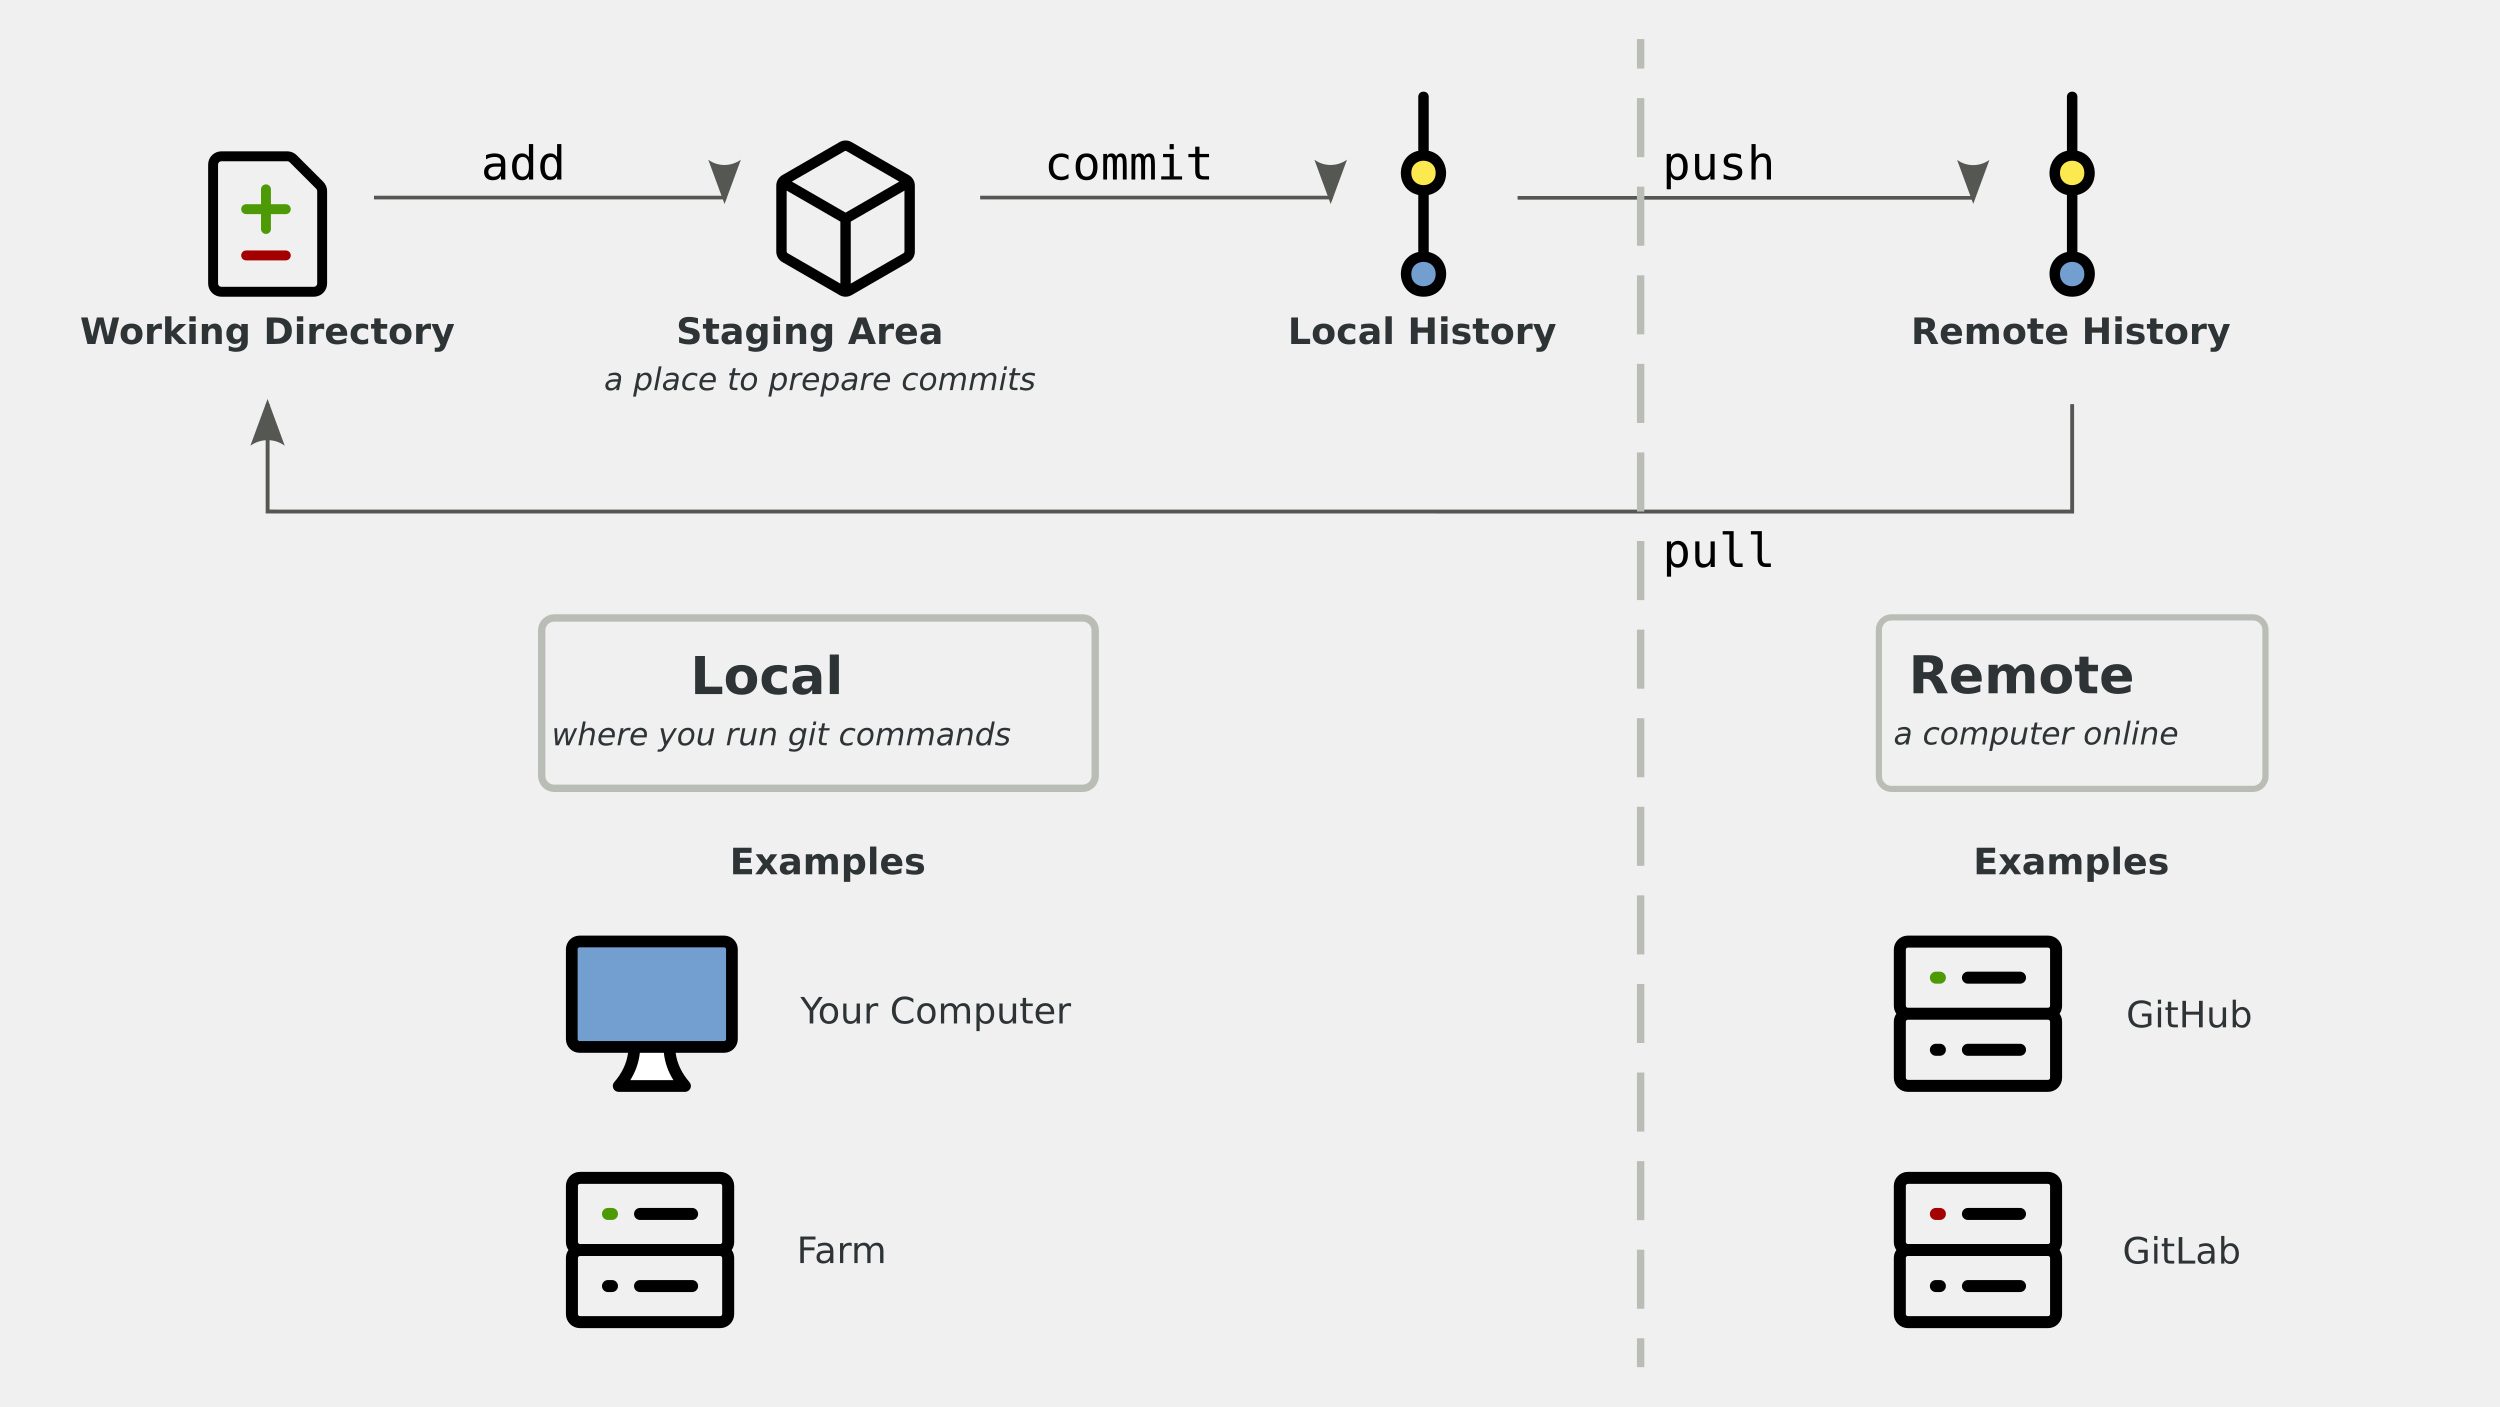
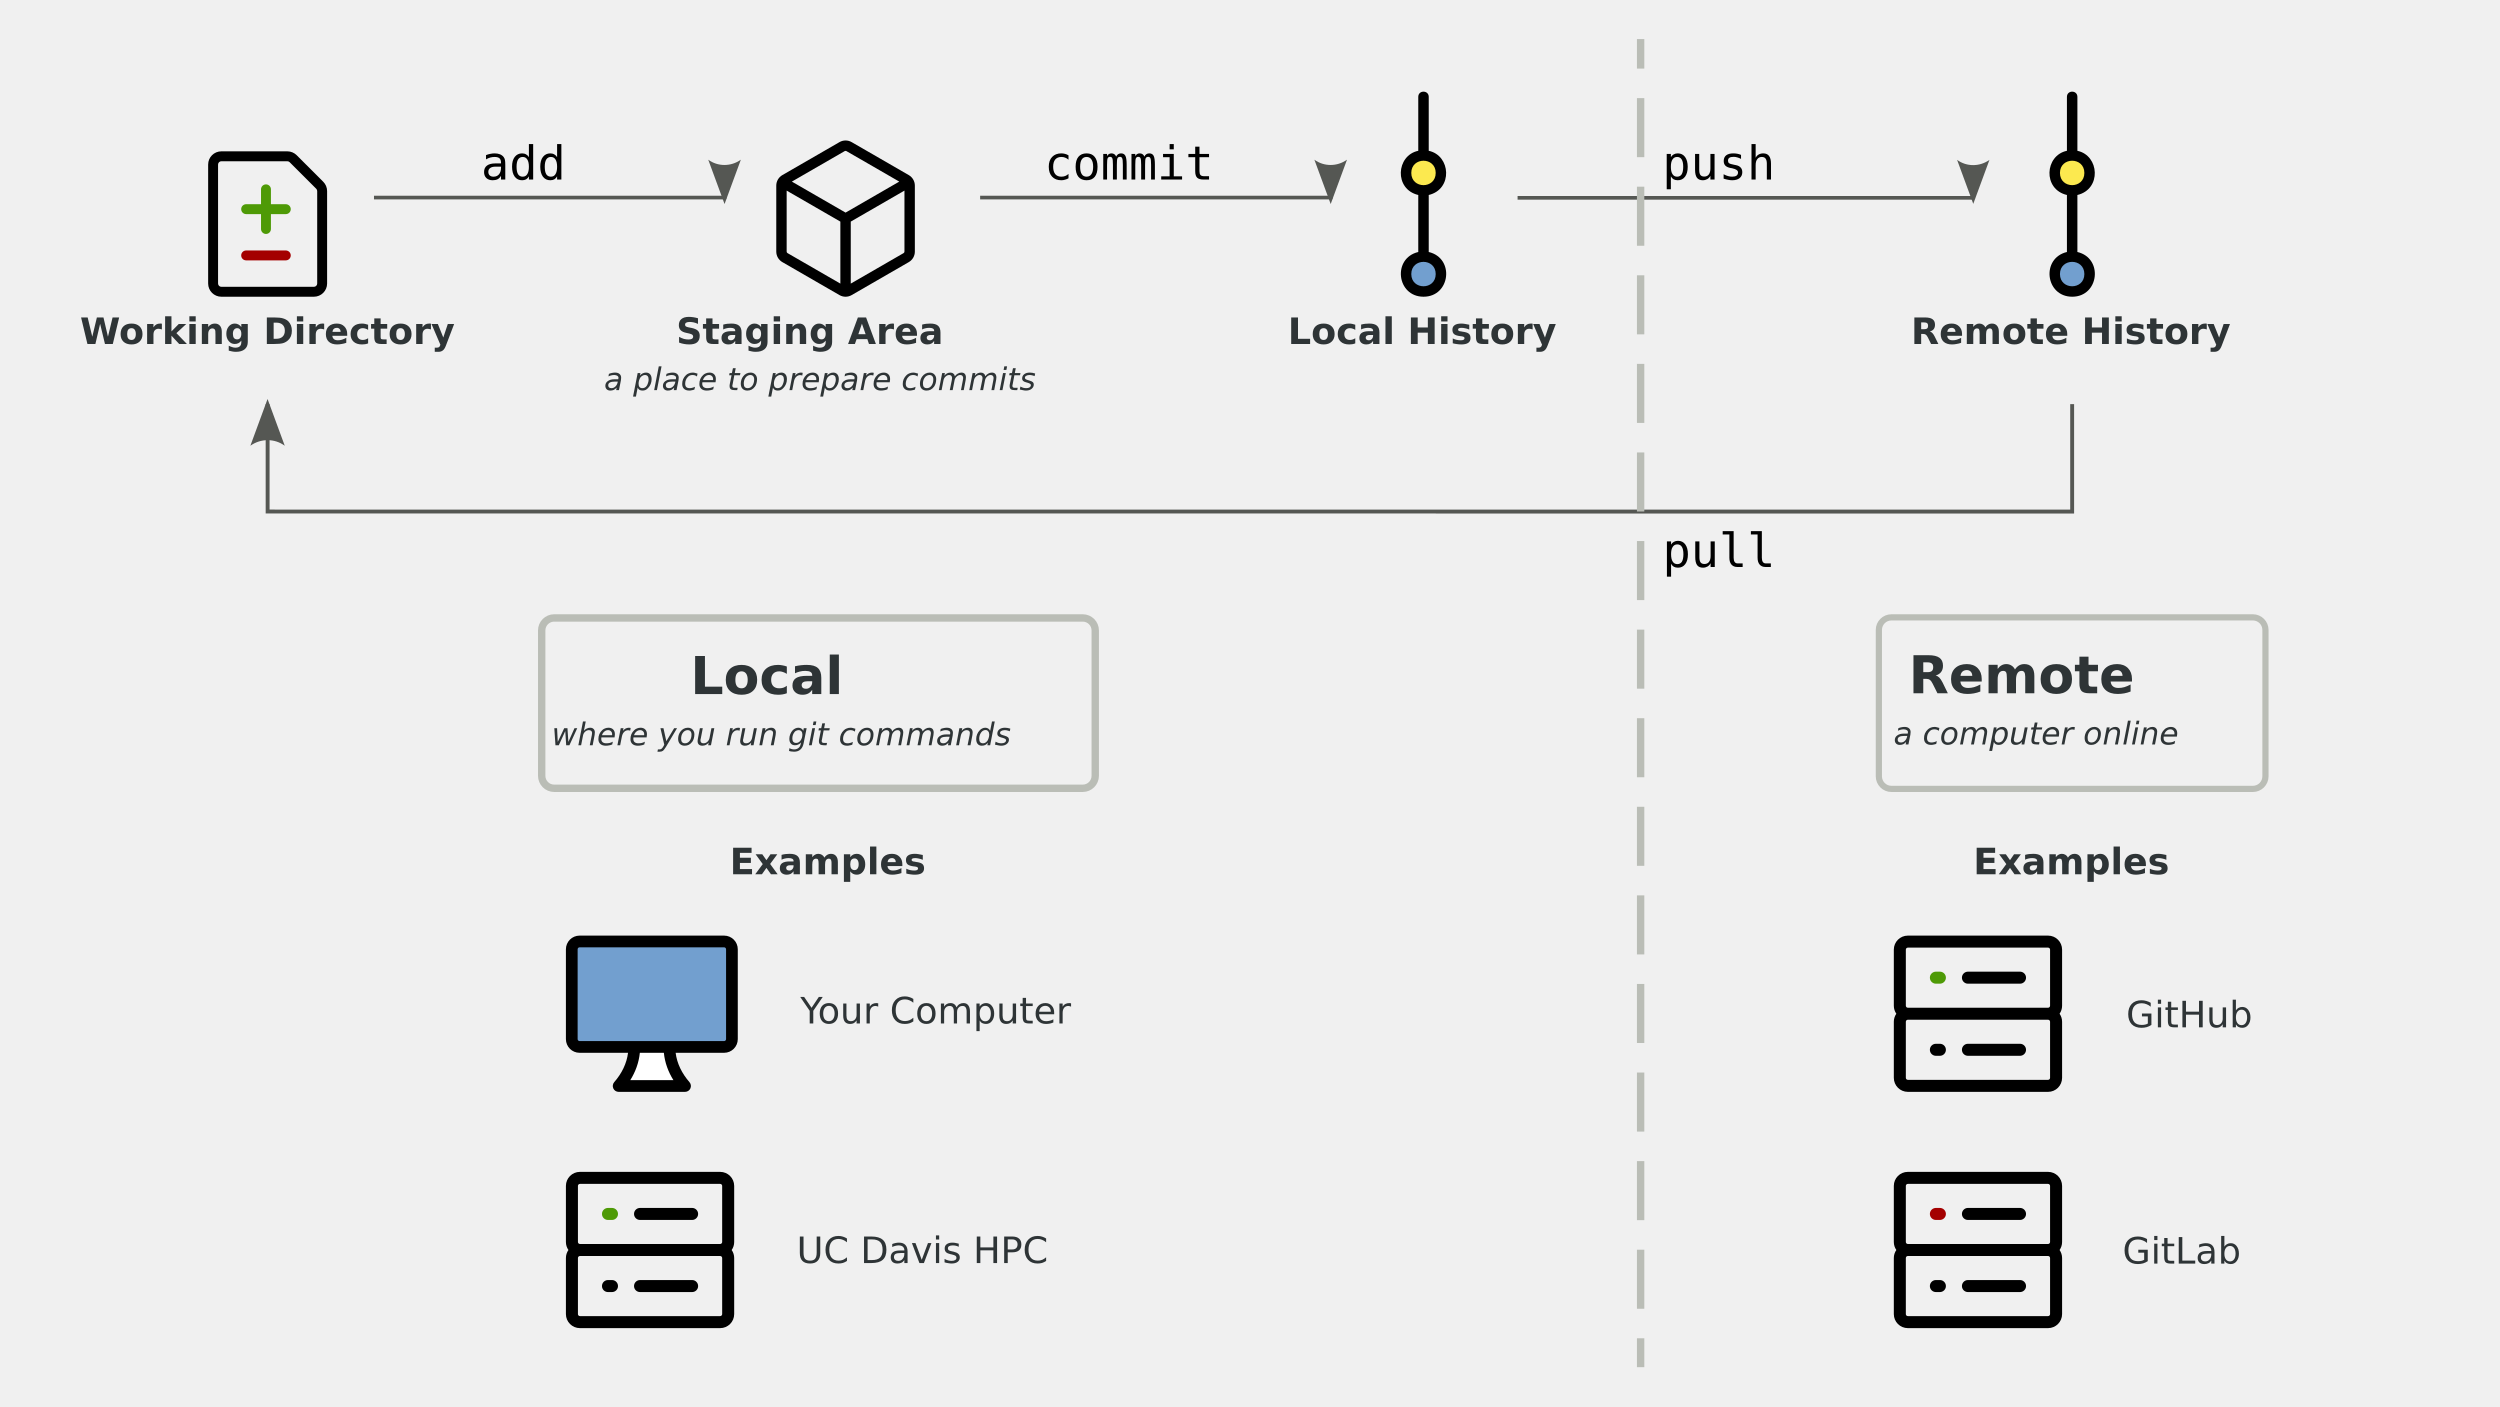
<svg xmlns="http://www.w3.org/2000/svg" width="1280" height="720" viewBox="0 0 338.667 190.5" version="1.1" id="svg5">
  <defs id="defs2">
-     <marker style="overflow:visible" id="marker166873" refX="0.0" refY="0.0" orient="auto">
-       <path transform="scale(0.8) translate(12.5,0)" style="fill-rule:evenodd;fill:context-stroke;stroke:context-stroke;stroke-width:1.0pt" d="M 0.0,0.0 L 5.0,-5.0 L -12.5,0.0 L 5.0,5.0 L 0.0,0.0 z " id="path166871" />
+     <marker style="overflow:visible" id="marker166873" refX="0" refY="0" orient="auto">
+       <path transform="matrix(0.8,0,0,0.8,10,0)" style="fill:context-stroke;fill-rule:evenodd;stroke:context-stroke;stroke-width:1pt" d="M 0,0 5,-5 -12.5,0 5,5 Z" id="path166871" />
    </marker>
    <rect x="452.008" y="27.34" width="92.338" height="24.643" id="rect130275" />
-     <marker style="overflow:visible" id="Arrow2Lstart" refX="0.0" refY="0.0" orient="auto">
-       <path transform="scale(1.1) translate(1,0)" d="M 8.719,4.034 L -2.207,0.016 L 8.719,-4.002 C 6.973,-1.63 6.983,1.616 8.719,4.034 z " style="fill-rule:evenodd;fill:context-stroke;stroke-width:0.625;stroke-linejoin:round" id="path20041" />
+     <marker style="overflow:visible" id="Arrow2Lstart" refX="0" refY="0" orient="auto">
+       <path transform="matrix(1.1,0,0,1.1,1.1,0)" d="M 8.719,4.034 -2.207,0.016 8.719,-4.002 c -1.745,2.372 -1.735,5.617 -6e-7,8.035 z" style="fill:context-stroke;fill-rule:evenodd;stroke-width:0.625;stroke-linejoin:round" id="path20041" />
    </marker>
-     <marker style="overflow:visible" id="Arrow1Lstart" refX="0.0" refY="0.0" orient="auto">
-       <path transform="scale(0.8) translate(12.5,0)" style="fill-rule:evenodd;fill:context-stroke;stroke:context-stroke;stroke-width:1.0pt" d="M 0.0,0.0 L 5.0,-5.0 L -12.5,0.0 L 5.0,5.0 L 0.0,0.0 z " id="path20023" />
+     <marker style="overflow:visible" id="Arrow1Lstart" refX="0" refY="0" orient="auto">
+       <path transform="matrix(0.8,0,0,0.8,10,0)" style="fill:context-stroke;fill-rule:evenodd;stroke:context-stroke;stroke-width:1pt" d="M 0,0 5,-5 -12.5,0 5,5 Z" id="path20023" />
    </marker>
-     <marker style="overflow:visible" id="TriangleOutL" refX="0.0" refY="0.0" orient="auto">
-       <path transform="scale(0.8)" style="fill-rule:evenodd;fill:context-stroke;stroke:context-stroke;stroke-width:1.0pt" d="M 5.77,0.0 L -2.88,5.0 L -2.88,-5.0 L 5.77,0.0 z " id="path20165" />
+     <marker style="overflow:visible" id="TriangleOutL" refX="0" refY="0" orient="auto">
+       <path transform="scale(0.8)" style="fill:context-stroke;fill-rule:evenodd;stroke:context-stroke;stroke-width:1pt" d="M 5.77,0 -2.88,5 V -5 Z" id="path20165" />
    </marker>
-     <marker style="overflow:visible" id="EmptyDiamondLstart" refX="0.0" refY="0.0" orient="auto">
-       <path transform="scale(0.8) translate(7,0)" style="fill-rule:evenodd;fill:context-fill;stroke:context-stroke;stroke-width:1.0pt" d="M 0,-7.071 L -7.071,0 L 0,7.071 L 7.071,0 L 0,-7.071 z " id="path20138" />
+     <marker style="overflow:visible" id="EmptyDiamondLstart" refX="0" refY="0" orient="auto">
+       <path transform="matrix(0.8,0,0,0.8,5.6,0)" style="fill:context-fill;fill-rule:evenodd;stroke:context-stroke;stroke-width:1pt" d="M 0,-7.071 -7.071,0 0,7.071 7.071,0 Z" id="path20138" />
    </marker>
-     <marker style="overflow:visible" id="EmptyTriangleOutL" refX="0.0" refY="0.0" orient="auto">
-       <path transform="scale(0.8) translate(-6,0)" style="fill-rule:evenodd;fill:context-fill;stroke:context-stroke;stroke-width:1.0pt" d="M 5.77,0.0 L -2.88,5.0 L -2.88,-5.0 L 5.77,0.0 z " id="path20183" />
+     <marker style="overflow:visible" id="EmptyTriangleOutL" refX="0" refY="0" orient="auto">
+       <path transform="matrix(0.8,0,0,0.8,-4.8,0)" style="fill:context-fill;fill-rule:evenodd;stroke:context-stroke;stroke-width:1pt" d="M 5.77,0 -2.88,5 V -5 Z" id="path20183" />
    </marker>
-     <marker style="overflow:visible" id="SquareL" refX="0.0" refY="0.0" orient="auto">
-       <path transform="scale(0.8)" style="fill-rule:evenodd;fill:context-stroke;stroke:context-stroke;stroke-width:1.0pt" d="M -5.0,-5.0 L -5.0,5.0 L 5.0,5.0 L 5.0,-5.0 L -5.0,-5.0 z " id="path20093" />
+     <marker style="overflow:visible" id="SquareL" refX="0" refY="0" orient="auto">
+       <path transform="scale(0.8)" style="fill:context-stroke;fill-rule:evenodd;stroke:context-stroke;stroke-width:1pt" d="M -5,-5 V 5 H 5 V -5 Z" id="path20093" />
    </marker>
-     <marker style="overflow:visible" id="Tail" refX="0.0" refY="0.0" orient="auto">
+     <marker style="overflow:visible" id="Tail" refX="0" refY="0" orient="auto">
      <g transform="scale(-1.2)" id="g20071">
-         <path style="fill:none;fill-rule:evenodd;stroke:context-stroke;stroke-width:0.8;stroke-linecap:round" d="M -3.805,-3.959 L 0.544,0" id="path20059" />
-         <path style="fill:none;fill-rule:evenodd;stroke:context-stroke;stroke-width:0.8;stroke-linecap:round" d="M -1.287,-3.959 L 3.062,0" id="path20061" />
-         <path style="fill:none;fill-rule:evenodd;stroke:context-stroke;stroke-width:0.8;stroke-linecap:round" d="M 1.305,-3.959 L 5.654,0" id="path20063" />
-         <path style="fill:none;fill-rule:evenodd;stroke:context-stroke;stroke-width:0.8;stroke-linecap:round" d="M -3.805,4.178 L 0.544,0.22" id="path20065" />
-         <path style="fill:none;fill-rule:evenodd;stroke:context-stroke;stroke-width:0.8;stroke-linecap:round" d="M -1.287,4.178 L 3.062,0.22" id="path20067" />
-         <path style="fill:none;fill-rule:evenodd;stroke:context-stroke;stroke-width:0.8;stroke-linecap:round" d="M 1.305,4.178 L 5.654,0.22" id="path20069" />
+         <path style="fill:none;fill-rule:evenodd;stroke:context-stroke;stroke-width:0.8;stroke-linecap:round" d="M -3.805,-3.959 0.544,0" id="path20059" />
+         <path style="fill:none;fill-rule:evenodd;stroke:context-stroke;stroke-width:0.8;stroke-linecap:round" d="M -1.287,-3.959 3.062,0" id="path20061" />
+         <path style="fill:none;fill-rule:evenodd;stroke:context-stroke;stroke-width:0.8;stroke-linecap:round" d="M 1.305,-3.959 5.654,0" id="path20063" />
+         <path style="fill:none;fill-rule:evenodd;stroke:context-stroke;stroke-width:0.8;stroke-linecap:round" d="M -3.805,4.178 0.544,0.22" id="path20065" />
+         <path style="fill:none;fill-rule:evenodd;stroke:context-stroke;stroke-width:0.8;stroke-linecap:round" d="M -1.287,4.178 3.062,0.22" id="path20067" />
+         <path style="fill:none;fill-rule:evenodd;stroke:context-stroke;stroke-width:0.8;stroke-linecap:round" d="M 1.305,4.178 5.654,0.22" id="path20069" />
      </g>
    </marker>
-     <marker style="overflow:visible;" id="Arrow2Lend" refX="0.0" refY="0.0" orient="auto">
-       <path transform="scale(1.1) rotate(180) translate(1,0)" d="M 8.719,4.034 L -2.207,0.016 L 8.719,-4.002 C 6.973,-1.63 6.983,1.616 8.719,4.034 z " style="fill-rule:evenodd;fill:context-stroke;stroke-width:0.625;stroke-linejoin:round;" id="path20044" />
+     <marker style="overflow:visible" id="Arrow2Lend" refX="0" refY="0" orient="auto">
+       <path transform="matrix(-1.1,0,0,-1.1,-1.1,0)" d="M 8.719,4.034 -2.207,0.016 8.719,-4.002 c -1.745,2.372 -1.735,5.617 -6e-7,8.035 z" style="fill:context-stroke;fill-rule:evenodd;stroke-width:0.625;stroke-linejoin:round" id="path20044" />
    </marker>
-     <marker style="overflow:visible;" id="Arrow1Lend" refX="0.0" refY="0.0" orient="auto">
-       <path transform="scale(0.8) rotate(180) translate(12.5,0)" style="fill-rule:evenodd;fill:context-stroke;stroke:context-stroke;stroke-width:1.0pt;" d="M 0.0,0.0 L 5.0,-5.0 L -12.5,0.0 L 5.0,5.0 L 0.0,0.0 z " id="path20026" />
+     <marker style="overflow:visible" id="Arrow1Lend" refX="0" refY="0" orient="auto">
+       <path transform="matrix(-0.8,0,0,-0.8,-10,0)" style="fill:context-stroke;fill-rule:evenodd;stroke:context-stroke;stroke-width:1pt" d="M 0,0 5,-5 -12.5,0 5,5 Z" id="path20026" />
    </marker>
    <marker style="overflow:visible" id="Arrow2Lend-6" refX="0" refY="0" orient="auto">
      <path transform="matrix(-1.1,0,0,-1.1,-1.1,0)" d="M 8.719,4.034 -2.207,0.016 8.719,-4.002 c -1.745,2.372 -1.735,5.617 -6e-7,8.035 z" style="fill:context-stroke;fill-rule:evenodd;stroke-width:0.625;stroke-linejoin:round" id="path20044-1" />
    </marker>
    <marker style="overflow:visible" id="Arrow2Lend-3" refX="0" refY="0" orient="auto">
      <path transform="matrix(-1.1,0,0,-1.1,-1.1,0)" d="M 8.719,4.034 -2.207,0.016 8.719,-4.002 c -1.745,2.372 -1.735,5.617 -6e-7,8.035 z" style="fill:context-stroke;fill-rule:evenodd;stroke-width:0.625;stroke-linejoin:round" id="path20044-17" />
    </marker>
    <marker style="overflow:visible" id="Arrow2Lend-3-9" refX="0" refY="0" orient="auto">
      <path transform="matrix(-1.1,0,0,-1.1,-1.1,0)" d="M 8.719,4.034 -2.207,0.016 8.719,-4.002 c -1.745,2.372 -1.735,5.617 -6e-7,8.035 z" style="fill:context-stroke;fill-rule:evenodd;stroke-width:0.625;stroke-linejoin:round" id="path20044-17-6" />
    </marker>
  </defs>
  <g id="layer1">
    <text xml:space="preserve" style="font-size:4.939px;font-family:'Liberation Sans';-inkscape-font-specification:'Liberation Sans';fill:#2e3436" x="98.861" y="118.427" id="text2381-1-38">
      <tspan id="tspan2379-0-8" style="font-style:normal;font-variant:normal;font-weight:bold;font-stretch:normal;font-size:4.939px;font-family:'DejaVu Sans';-inkscape-font-specification:'DejaVu Sans Bold';fill:#2e3436" x="98.861" y="118.427">Examples</tspan>
    </text>
-     <g id="g203869" transform="translate(60.78744)">
-       <path style="stroke-width:1.058" d="M 24.293,142.619 H 17.727 A 1.852,1.852 0 0 1 15.875,140.767 v -12.171 c 0,-1.022 0.83,-1.852 1.852,-1.852 h 19.579 c 1.022,0 1.852,0.83 1.852,1.852 v 12.171 a 1.852,1.852 0 0 1 -1.852,1.852 h -6.566 c 0.181,1.455 0.852,2.807 1.872,3.976 a 0.794,0.794 0 0 1 -0.598,1.316 h -8.996 a 0.794,0.794 0 0 1 -0.598,-1.316 c 1.02,-1.169 1.691,-2.521 1.872,-3.976 z" id="path1366" />
-       <g id="g141-8" transform="matrix(1.08547,0,0,1.08547,14.2468,156.5791)">
-         <path d="m 6.75,15.5 a 0.75,0.75 0 0 0 0,1.5 h 0.5 a 0.75,0.75 0 0 0 0,-1.5 z" id="path199212" />
-         <path d="m 10,16.25 a 0.75,0.75 0 0 1 0.75,-0.75 h 6.5 a 0.75,0.75 0 0 1 0,1.5 h -6.5 A 0.75,0.75 0 0 1 10,16.25 Z" id="path199210" />
-         <path d="M 6,7.25 A 0.75,0.75 0 0 1 6.75,6.5 h 0.5 a 0.75,0.75 0 0 1 0,1.5 H 6.75 A 0.75,0.75 0 0 1 6,7.25 Z" id="path199208" style="fill:#4e9a06" />
-         <path d="m 10.75,6.5 a 0.75,0.75 0 0 0 0,1.5 h 6.5 a 0.75,0.75 0 0 0 0,-1.5 z" id="path129-9" />
-         <path fill-rule="evenodd" d="M 3.25,2 A 1.75,1.75 0 0 0 1.5,3.75 v 7 c 0,0.372 0.116,0.716 0.314,1 a 1.742,1.742 0 0 0 -0.314,1 v 7 c 0,0.966 0.784,1.75 1.75,1.75 h 17.5 a 1.75,1.75 0 0 0 1.75,-1.75 v -7 c 0,-0.372 -0.116,-0.716 -0.314,-1 0.198,-0.284 0.314,-0.628 0.314,-1 v -7 A 1.75,1.75 0 0 0 20.75,2 Z m 0,9 h 17.5 A 0.25,0.25 0 0 0 21,10.75 v -7 A 0.25,0.25 0 0 0 20.75,3.5 H 3.25 A 0.25,0.25 0 0 0 3,3.75 v 7 C 3,10.888 3.112,11 3.25,11 Z m 0,1.5 A 0.25,0.25 0 0 0 3,12.75 v 7 C 3,19.888 3.112,20 3.25,20 h 17.5 A 0.25,0.25 0 0 0 21,19.75 v -7 A 0.25,0.25 0 0 0 20.75,12.5 Z" id="path131-6" />
-       </g>
-       <path style="fill:#ffffff;stroke-width:1.058" d="m 29.143,142.619 c 0.132,1.34 0.597,2.588 1.294,3.704 h -5.842 c 0.697,-1.117 1.161,-2.364 1.294,-3.704 z" id="path199313" />
-       <path style="fill:#729fcf;stroke-width:1.058" d="m 37.571,128.596 v 12.171 a 0.265,0.265 0 0 1 -0.264,0.265 H 17.727 a 0.265,0.265 0 0 1 -0.265,-0.265 v -12.171 a 0.265,0.265 0 0 1 0.265,-0.265 h 19.579 a 0.265,0.265 0 0 1 0.264,0.265 z" id="path199311" />
-       <text xml:space="preserve" style="font-size:4.939px;font-family:'Liberation Sans';-inkscape-font-specification:'Liberation Sans';fill:#2e3436" x="47.635" y="138.647" id="text2381-1-38-38">
-         <tspan id="tspan2379-0-8-6" style="font-style:normal;font-variant:normal;font-weight:normal;font-stretch:normal;font-size:4.939px;font-family:'DejaVu Sans';-inkscape-font-specification:'DejaVu Sans';fill:#2e3436" x="47.635" y="138.647">Your Computer</tspan>
-       </text>
-       <text xml:space="preserve" style="font-size:4.939px;font-family:'Liberation Sans';-inkscape-font-specification:'Liberation Sans';fill:#2e3436" x="47.14" y="171.099" id="text2381-1-38-38-0">
-         <tspan id="tspan2379-0-8-6-4" style="font-style:normal;font-variant:normal;font-weight:normal;font-stretch:normal;font-size:4.939px;font-family:'DejaVu Sans';-inkscape-font-specification:'DejaVu Sans';fill:#2e3436" x="47.14" y="171.099">Farm</tspan>
-       </text>
+     <path style="stroke-width:1.058" d="m 85.08,142.619 h -6.566 a 1.852,1.852 0 0 1 -1.852,-1.852 v -12.171 c 0,-1.022 0.83,-1.852 1.852,-1.852 h 19.579 c 1.022,0 1.852,0.83 1.852,1.852 v 12.171 a 1.852,1.852 0 0 1 -1.852,1.852 h -6.566 c 0.181,1.455 0.852,2.807 1.872,3.976 a 0.794,0.794 0 0 1 -0.598,1.316 h -8.996 a 0.794,0.794 0 0 1 -0.598,-1.316 c 1.02,-1.169 1.691,-2.521 1.872,-3.976 z" id="path1366" />
+     <g id="g141-8" transform="matrix(1.08547,0,0,1.08547,75.03424,156.5791)">
+       <path d="m 6.75,15.5 a 0.75,0.75 0 0 0 0,1.5 h 0.5 a 0.75,0.75 0 0 0 0,-1.5 z" id="path199212" />
+       <path d="m 10,16.25 a 0.75,0.75 0 0 1 0.75,-0.75 h 6.5 a 0.75,0.75 0 0 1 0,1.5 h -6.5 A 0.75,0.75 0 0 1 10,16.25 Z" id="path199210" />
+       <path d="M 6,7.25 A 0.75,0.75 0 0 1 6.75,6.5 h 0.5 a 0.75,0.75 0 0 1 0,1.5 H 6.75 A 0.75,0.75 0 0 1 6,7.25 Z" id="path199208" style="fill:#4e9a06" />
+       <path d="m 10.75,6.5 a 0.75,0.75 0 0 0 0,1.5 h 6.5 a 0.75,0.75 0 0 0 0,-1.5 z" id="path129-9" />
+       <path fill-rule="evenodd" d="M 3.25,2 A 1.75,1.75 0 0 0 1.5,3.75 v 7 c 0,0.372 0.116,0.716 0.314,1 a 1.742,1.742 0 0 0 -0.314,1 v 7 c 0,0.966 0.784,1.75 1.75,1.75 h 17.5 a 1.75,1.75 0 0 0 1.75,-1.75 v -7 c 0,-0.372 -0.116,-0.716 -0.314,-1 0.198,-0.284 0.314,-0.628 0.314,-1 v -7 A 1.75,1.75 0 0 0 20.75,2 Z m 0,9 h 17.5 A 0.25,0.25 0 0 0 21,10.75 v -7 A 0.25,0.25 0 0 0 20.75,3.5 H 3.25 A 0.25,0.25 0 0 0 3,3.75 v 7 C 3,10.888 3.112,11 3.25,11 Z m 0,1.5 A 0.25,0.25 0 0 0 3,12.75 v 7 C 3,19.888 3.112,20 3.25,20 h 17.5 A 0.25,0.25 0 0 0 21,19.75 v -7 A 0.25,0.25 0 0 0 20.75,12.5 Z" id="path131-6" />
    </g>
+     <path style="fill:#ffffff;stroke-width:1.058" d="m 89.931,142.619 c 0.132,1.34 0.597,2.588 1.294,3.704 h -5.842 c 0.697,-1.117 1.161,-2.364 1.294,-3.704 z" id="path199313" />
+     <path style="fill:#729fcf;stroke-width:1.058" d="m 98.358,128.596 v 12.171 a 0.265,0.265 0 0 1 -0.264,0.265 h -19.579 a 0.265,0.265 0 0 1 -0.265,-0.265 v -12.171 a 0.265,0.265 0 0 1 0.265,-0.265 h 19.579 a 0.265,0.265 0 0 1 0.264,0.265 z" id="path199311" />
+     <text xml:space="preserve" style="font-size:4.939px;font-family:'Liberation Sans';-inkscape-font-specification:'Liberation Sans';fill:#2e3436" x="108.422" y="138.647" id="text2381-1-38-38">
+       <tspan id="tspan2379-0-8-6" style="font-style:normal;font-variant:normal;font-weight:normal;font-stretch:normal;font-size:4.939px;font-family:'DejaVu Sans';-inkscape-font-specification:'DejaVu Sans';fill:#2e3436" x="108.422" y="138.647">Your Computer</tspan>
+     </text>
+     <text xml:space="preserve" style="font-size:4.939px;font-family:'Liberation Sans';-inkscape-font-specification:'Liberation Sans';fill:#2e3436" x="107.928" y="171.099" id="text2381-1-38-38-0">
+       <tspan id="tspan2379-0-8-6-4" style="font-style:normal;font-variant:normal;font-weight:normal;font-stretch:normal;font-size:4.939px;font-family:'DejaVu Sans';-inkscape-font-specification:'DejaVu Sans';fill:#2e3436" x="107.928" y="171.099">UC Davis HPC</tspan>
+     </text>
    <g id="g204047" transform="translate(-13.32542)">
      <g id="g141" transform="matrix(1.08547,0,0,1.08547,268.2468,124.5731)">
        <path d="m 6.75,15.5 a 0.75,0.75 0 0 0 0,1.5 h 0.5 a 0.75,0.75 0 0 0 0,-1.5 z" id="path198968" />
        <path d="m 10,16.25 a 0.75,0.75 0 0 1 0.75,-0.75 h 6.5 a 0.75,0.75 0 0 1 0,1.5 h -6.5 A 0.75,0.75 0 0 1 10,16.25 Z" id="path198966" />
        <path d="M 6,7.25 A 0.75,0.75 0 0 1 6.75,6.5 h 0.5 a 0.75,0.75 0 0 1 0,1.5 H 6.75 A 0.75,0.75 0 0 1 6,7.25 Z" id="path198964" style="fill:#4e9a06" />
        <path d="m 10.75,6.5 a 0.75,0.75 0 0 0 0,1.5 h 6.5 a 0.75,0.75 0 0 0 0,-1.5 z" id="path129" />
        <path fill-rule="evenodd" d="M 3.25,2 A 1.75,1.75 0 0 0 1.5,3.75 v 7 c 0,0.372 0.116,0.716 0.314,1 a 1.742,1.742 0 0 0 -0.314,1 v 7 c 0,0.966 0.784,1.75 1.75,1.75 h 17.5 a 1.75,1.75 0 0 0 1.75,-1.75 v -7 c 0,-0.372 -0.116,-0.716 -0.314,-1 0.198,-0.284 0.314,-0.628 0.314,-1 v -7 A 1.75,1.75 0 0 0 20.75,2 Z m 0,9 h 17.5 A 0.25,0.25 0 0 0 21,10.75 v -7 A 0.25,0.25 0 0 0 20.75,3.5 H 3.25 A 0.25,0.25 0 0 0 3,3.75 v 7 C 3,10.888 3.112,11 3.25,11 Z m 0,1.5 A 0.25,0.25 0 0 0 3,12.75 v 7 C 3,19.888 3.112,20 3.25,20 h 17.5 A 0.25,0.25 0 0 0 21,19.75 v -7 A 0.25,0.25 0 0 0 20.75,12.5 Z" id="path131" />
      </g>
      <g id="g141-4" transform="matrix(1.08547,0,0,1.08547,268.2468,156.5791)">
        <path d="m 6.75,15.5 a 0.75,0.75 0 0 0 0,1.5 h 0.5 a 0.75,0.75 0 0 0 0,-1.5 z" id="path199147" />
        <path d="m 10,16.25 a 0.75,0.75 0 0 1 0.75,-0.75 h 6.5 a 0.75,0.75 0 0 1 0,1.5 h -6.5 A 0.75,0.75 0 0 1 10,16.25 Z" id="path199145" />
        <path d="M 6,7.25 A 0.75,0.75 0 0 1 6.75,6.5 h 0.5 a 0.75,0.75 0 0 1 0,1.5 H 6.75 A 0.75,0.75 0 0 1 6,7.25 Z" id="path199143" style="fill:#a40000" />
        <path d="m 10.75,6.5 a 0.75,0.75 0 0 0 0,1.5 h 6.5 a 0.75,0.75 0 0 0 0,-1.5 z" id="path129-3" />
        <path fill-rule="evenodd" d="M 3.25,2 A 1.75,1.75 0 0 0 1.5,3.75 v 7 c 0,0.372 0.116,0.716 0.314,1 a 1.742,1.742 0 0 0 -0.314,1 v 7 c 0,0.966 0.784,1.75 1.75,1.75 h 17.5 a 1.75,1.75 0 0 0 1.75,-1.75 v -7 c 0,-0.372 -0.116,-0.716 -0.314,-1 0.198,-0.284 0.314,-0.628 0.314,-1 v -7 A 1.75,1.75 0 0 0 20.75,2 Z m 0,9 h 17.5 A 0.25,0.25 0 0 0 21,10.75 v -7 A 0.25,0.25 0 0 0 20.75,3.5 H 3.25 A 0.25,0.25 0 0 0 3,3.75 v 7 C 3,10.888 3.112,11 3.25,11 Z m 0,1.5 A 0.25,0.25 0 0 0 3,12.75 v 7 C 3,19.888 3.112,20 3.25,20 h 17.5 A 0.25,0.25 0 0 0 21,19.75 v -7 A 0.25,0.25 0 0 0 20.75,12.5 Z" id="path131-3" />
      </g>
      <text xml:space="preserve" style="font-size:4.939px;font-family:'Liberation Sans';-inkscape-font-specification:'Liberation Sans';fill:#2e3436" x="301.348" y="139.169" id="text2381-1-38-38-8">
        <tspan id="tspan2379-0-8-6-8" style="font-style:normal;font-variant:normal;font-weight:normal;font-stretch:normal;font-size:4.939px;font-family:'DejaVu Sans';-inkscape-font-specification:'DejaVu Sans';fill:#2e3436" x="301.348" y="139.169">GitHub</tspan>
      </text>
      <text xml:space="preserve" style="font-size:4.939px;font-family:'Liberation Sans';-inkscape-font-specification:'Liberation Sans';fill:#2e3436" x="300.853" y="171.175" id="text2381-1-38-38-0-8">
        <tspan id="tspan2379-0-8-6-4-9" style="font-style:normal;font-variant:normal;font-weight:normal;font-stretch:normal;font-size:4.939px;font-family:'DejaVu Sans';-inkscape-font-specification:'DejaVu Sans';fill:#2e3436" x="300.853" y="171.175">GitLab</tspan>
      </text>
    </g>
    <text xml:space="preserve" style="font-size:4.939px;font-family:'Liberation Sans';-inkscape-font-specification:'Liberation Sans';fill:#2e3436" x="267.32" y="118.427" id="text2381-1-38-3">
      <tspan id="tspan2379-0-8-1" style="font-style:normal;font-variant:normal;font-weight:bold;font-stretch:normal;font-size:4.939px;font-family:'DejaVu Sans';-inkscape-font-specification:'DejaVu Sans Bold';fill:#2e3436" x="267.32" y="118.427">Examples</tspan>
    </text>
    <rect style="fill:none;fill-opacity:1;fill-rule:nonzero;stroke:#babdb6;stroke-width:1;stroke-miterlimit:4;stroke-dasharray:none;stroke-dashoffset:4;stroke-opacity:1" id="rect248777" width="74.987" height="23.077" x="73.382" y="83.711" ry="1.693" />
    <text xml:space="preserve" style="font-size:7.056px;font-family:'Liberation Sans';-inkscape-font-specification:'Liberation Sans';fill:#2e3436" x="110.74" y="92.024" id="text2381">
      <tspan id="tspan2379" style="font-style:normal;font-variant:normal;font-weight:bold;font-stretch:normal;font-size:7.056px;font-family:'DejaVu Sans';-inkscape-font-specification:'DejaVu Sans Bold';text-align:center;text-anchor:middle;fill:#2e3436" x="110.74" y="92.024" dx="0" rotate="0 0 0 0 0 0" dy="2">Local</tspan>
      <tspan style="font-style:italic;font-variant:normal;font-weight:normal;font-stretch:normal;font-size:4.233px;font-family:'DejaVu Sans';-inkscape-font-specification:'DejaVu Sans Bold';text-align:center;text-anchor:middle;fill:#2e3436" x="110.74" y="100.956" id="tspan121879">where you run git commands</tspan>
    </text>
    <rect style="fill:none;fill-opacity:1;fill-rule:nonzero;stroke:#babdb6;stroke-width:0.839;stroke-miterlimit:4;stroke-dasharray:none;stroke-dashoffset:4;stroke-opacity:1" id="rect248777-4" width="52.371" height="23.239" x="254.523" y="83.631" ry="1.705" />
    <text xml:space="preserve" style="font-size:7.056px;font-family:'Liberation Sans';-inkscape-font-specification:'Liberation Sans';text-align:center;text-anchor:middle;fill:#2e3436;stroke-width:0.265" x="280.716" y="91.915" id="text2381-6">
      <tspan id="tspan2379-3" style="font-style:normal;font-variant:normal;font-weight:bold;font-stretch:normal;font-size:7.056px;font-family:'DejaVu Sans';-inkscape-font-specification:'DejaVu Sans Bold';text-align:center;text-anchor:middle;fill:#2e3436;stroke-width:0.265" x="280.716" y="91.915" dy="2">Remote</tspan>
      <tspan style="font-style:oblique;font-variant:normal;font-weight:normal;font-stretch:normal;font-size:4.233px;font-family:'DejaVu Sans';-inkscape-font-specification:'DejaVu Sans Oblique';text-align:center;text-anchor:middle;fill:#2e3436;stroke-width:0.265" x="280.716" y="100.848" id="tspan226228">a computer online</tspan>
    </text>
    <path style="fill:none;stroke:#555753;stroke-width:0.496;stroke-linecap:butt;stroke-linejoin:miter;stroke-miterlimit:4;stroke-dasharray:none;stroke-opacity:1;marker-end:url(#Arrow2Lend)" d="m 205.582,26.796 c 61.096,0 61.722,0 61.722,0 v 0.162 0" id="path19908" />
    <path style="fill:none;stroke:#555753;stroke-width:0.527;stroke-linecap:butt;stroke-linejoin:miter;stroke-miterlimit:4;stroke-dasharray:none;stroke-opacity:1;marker-end:url(#Arrow2Lend-6)" d="M 280.708,54.749 V 69.302 L 36.254,69.293 V 54.749" id="path19908-1" />
    <text xml:space="preserve" style="font-size:5.644px;font-family:'Liberation Sans';-inkscape-font-specification:'Liberation Sans';stroke-width:0.265" x="236.76" y="24.324" id="text22201">
      <tspan style="font-style:normal;font-variant:normal;font-weight:normal;font-stretch:normal;font-size:6.35px;font-family:'DejaVu Sans Mono';-inkscape-font-specification:'DejaVu Sans Mono';text-align:center;text-anchor:middle;stroke-width:0.265" x="236.76" y="24.324" id="tspan22203">push</tspan>
    </text>
    <text xml:space="preserve" style="font-size:5.644px;font-family:'Liberation Sans';-inkscape-font-specification:'Liberation Sans';stroke-width:0.265" x="236.786" y="76.806" id="text22201-9">
      <tspan style="font-style:normal;font-variant:normal;font-weight:normal;font-stretch:normal;font-size:6.35px;font-family:'DejaVu Sans Mono';-inkscape-font-specification:'DejaVu Sans Mono';text-align:center;text-anchor:middle;stroke-width:0.265" x="236.786" y="76.806" id="tspan22203-4">pull</tspan>
    </text>
    <path style="stroke-width:0.945" d="m 280.708,12.416 c -0.354,0 -0.708,0.236 -0.708,0.708 v 7.303 c -3.004,0.625 -3.303,5.212 0.005,5.989 -0.003,0.027 -0.005,0.054 -0.005,0.081 v 7.558 c 1.5e-4,0.027 8.6e-4,0.054 0.005,0.081 -3.542,0.841 -2.936,6.053 0.704,6.06 3.649,0.003 4.256,-5.226 0.704,-6.06 0.003,-0.027 0.005,-0.054 0.005,-0.081 v -7.558 c -3e-5,-0.027 -0.002,-0.054 -0.005,-0.081 3.298,-0.783 2.999,-5.355 0.005,-5.987 v -7.305 c 0,-0.472 -0.354,-0.708 -0.708,-0.708 z" id="path70940-6" />
    <text xml:space="preserve" style="font-size:4.939px;font-family:'Liberation Sans';-inkscape-font-specification:'Liberation Sans';fill:#2e3436" x="258.878" y="46.595" id="text2381-1-3-4">
      <tspan id="tspan2379-0-0-4" style="font-style:normal;font-variant:normal;font-weight:bold;font-stretch:normal;font-size:4.939px;font-family:'DejaVu Sans';-inkscape-font-specification:'DejaVu Sans Bold';fill:#2e3436" x="258.878" y="46.595">Remote History</tspan>
    </text>
    <path style="fill:#729fcf;stroke-width:0.945" d="m 280.708,35.473 c 0.827,0 1.654,0.551 1.654,1.654 0,2.205 -3.307,2.205 -3.307,0 0,-1.102 0.827,-1.654 1.653,-1.654 z" id="path198732" />
    <path style="fill:#fce94f;stroke-width:0.945" d="m 280.708,21.773 c 0.827,0 1.654,0.551 1.654,1.654 0,2.205 -3.307,2.205 -3.307,0 0,-1.102 0.827,-1.654 1.653,-1.654 z" id="path198730" />
    <text xml:space="preserve" style="font-size:4.939px;font-family:'Liberation Sans';-inkscape-font-specification:'Liberation Sans';fill:#2e3436" x="10.844" y="46.595" id="text2381-1">
      <tspan id="tspan2379-0" style="font-style:normal;font-variant:normal;font-weight:bold;font-stretch:normal;font-size:4.939px;font-family:'DejaVu Sans';-inkscape-font-specification:'DejaVu Sans Bold';fill:#2e3436" x="10.844" y="46.595">Working Directory</tspan>
    </text>
    <text xml:space="preserve" style="font-size:4.939px;font-family:'Liberation Sans';-inkscape-font-specification:'Liberation Sans';fill:#2e3436" x="114.503" y="46.595" id="text2381-1-3-44">
      <tspan id="tspan2379-0-0-7" style="font-style:normal;font-variant:normal;font-weight:bold;font-stretch:normal;font-size:4.939px;font-family:'DejaVu Sans';-inkscape-font-specification:'DejaVu Sans Bold';text-align:center;text-anchor:middle;fill:#2e3436" x="114.503" y="46.595">Staging Area</tspan>
      <tspan style="font-style:italic;font-variant:normal;font-weight:normal;font-stretch:normal;font-size:4.233px;font-family:'DejaVu Sans';-inkscape-font-specification:'DejaVu Sans Oblique';text-align:center;text-anchor:middle;fill:#2e3436" x="114.503" y="52.848" id="tspan100735">a place to prepare commits</tspan>
    </text>
    <path style="fill:none;stroke:#555753;stroke-width:0.5;stroke-linecap:butt;stroke-linejoin:miter;stroke-miterlimit:4;stroke-dasharray:none;stroke-opacity:1;marker-end:url(#Arrow2Lend-3)" d="m 132.775,26.762 c 46.998,0 47.48,0 47.48,0 v 0.215 0" id="path19908-5" />
    <path style="fill:none;stroke:#555753;stroke-width:0.5;stroke-linecap:butt;stroke-linejoin:miter;stroke-miterlimit:4;stroke-dasharray:none;stroke-opacity:1;marker-end:url(#Arrow2Lend-3-9)" d="m 50.663,26.762 c 46.998,0 47.48,0 47.48,0 v 0.215 0" id="path19908-5-2" />
    <text xml:space="preserve" style="font-size:5.644px;font-family:'Liberation Sans';-inkscape-font-specification:'Liberation Sans';stroke-width:0.265" x="156.856" y="24.324" id="text22201-1">
      <tspan style="font-style:normal;font-variant:normal;font-weight:normal;font-stretch:normal;font-size:6.35px;font-family:'DejaVu Sans Mono';-inkscape-font-specification:'DejaVu Sans Mono';text-align:center;text-anchor:middle;stroke-width:0.265" x="156.856" y="24.324" id="tspan22203-7">commit</tspan>
    </text>
    <text xml:space="preserve" style="font-size:5.644px;font-family:'Liberation Sans';-inkscape-font-specification:'Liberation Sans';stroke-width:0.265" x="74.825" y="24.324" id="text22201-1-8">
      <tspan style="font-style:normal;font-variant:normal;font-weight:normal;font-stretch:normal;font-size:6.35px;font-family:'DejaVu Sans Mono';-inkscape-font-specification:'DejaVu Sans Mono';text-align:center;text-anchor:middle;stroke-width:0.265" x="74.825" y="24.324" id="tspan22203-7-5">add</tspan>
    </text>
    <g id="g73178" transform="matrix(0.8953072,0,0,0.8953072,25.51074,19.60503)" style="fill:#000000;fill-opacity:1">
      <path style="fill:#a40000;fill-opacity:1" d="m 8.75,16 a 0.75,0.75 0 0 0 0,1.5 h 6 a 0.75,0.75 0 0 0 0,-1.5 z" id="path74369" />
      <path style="fill:#4e9a06;fill-opacity:1" d="m 12.5,6.75 a 0.75,0.75 0 0 0 -1.5,0 V 9 H 8.75 a 0.75,0.75 0 0 0 0,1.5 H 11 v 2.25 a 0.75,0.75 0 0 0 1.5,0 V 10.5 h 2.25 a 0.75,0.75 0 0 0 0,-1.5 H 12.5 Z" id="path73166" />
      <path fill-rule="evenodd" d="M 5,1 A 2,2 0 0 0 3,3 v 18 a 2,2 0 0 0 2,2 h 14 a 2,2 0 0 0 2,-2 V 7.018 A 2,2 0 0 0 20.414,5.604 L 16.396,1.586 A 2,2 0 0 0 14.982,1 Z M 4.5,3 A 0.5,0.5 0 0 1 5,2.5 h 9.982 a 0.5,0.5 0 0 1 0.354,0.146 l 4.018,4.018 A 0.5,0.5 0 0 1 19.5,7.018 V 21 A 0.5,0.5 0 0 1 19,21.5 H 5 A 0.5,0.5 0 0 1 4.5,21 Z" id="path73168" style="fill:#000000;fill-opacity:1" />
    </g>
    <path style="stroke-width:0.945" d="m 192.836,12.416 c -0.354,0 -0.708,0.236 -0.708,0.708 v 7.303 c -3.004,0.625 -3.303,5.212 0.005,5.989 -0.003,0.027 -0.005,0.054 -0.005,0.081 v 7.558 c 1.5e-4,0.027 8.6e-4,0.054 0.005,0.081 -3.542,0.841 -2.936,6.053 0.704,6.06 3.649,0.003 4.256,-5.226 0.704,-6.06 0.003,-0.027 0.005,-0.054 0.005,-0.081 v -7.558 c -3e-5,-0.027 -0.002,-0.054 -0.005,-0.081 3.298,-0.783 2.999,-5.355 0.005,-5.987 v -7.305 c 0,-0.472 -0.354,-0.708 -0.708,-0.708 z" id="path70940" />
    <text xml:space="preserve" style="font-size:4.939px;font-family:'Liberation Sans';-inkscape-font-specification:'Liberation Sans';fill:#2e3436" x="174.46" y="46.595" id="text2381-1-3">
      <tspan id="tspan2379-0-0" style="font-style:normal;font-variant:normal;font-weight:bold;font-stretch:normal;font-size:4.939px;font-family:'DejaVu Sans';-inkscape-font-specification:'DejaVu Sans Bold';fill:#2e3436" x="174.46" y="46.595">Local History</tspan>
    </text>
    <path style="fill:#729fcf;stroke-width:0.945" d="m 192.836,35.473 c 0.827,0 1.654,0.551 1.654,1.654 0,2.205 -3.307,2.205 -3.307,0 0,-1.102 0.827,-1.654 1.653,-1.654 z" id="path198232" />
    <path style="fill:#fce94f;stroke-width:0.945" d="m 192.836,21.773 c 0.827,0 1.654,0.551 1.654,1.654 0,2.205 -3.307,2.205 -3.307,0 0,-1.102 0.827,-1.654 1.653,-1.654 z" id="path198230" />
    <path fill-rule="evenodd" d="m 115.367,19.251 a 1.643,1.643 0 0 0 -1.643,0 l -7.744,4.47 a 1.643,1.643 0 0 0 -0.821,1.422 v 8.941 c 0,0.587 0.314,1.129 0.821,1.422 l 7.744,4.471 a 1.643,1.643 0 0 0 1.643,0 l 7.744,-4.47 a 1.643,1.643 0 0 0 0.821,-1.423 v -8.941 a 1.643,1.643 0 0 0 -0.821,-1.422 l -7.744,-4.471 z m -0.939,1.218 a 0.235,0.235 0 0 1 0.235,0 l 7.158,4.132 -7.275,4.2 -7.275,-4.2 z m -7.862,5.352 v 8.263 c 0,0.084 0.045,0.161 0.117,0.203 l 7.158,4.132 v -8.399 z m 8.683,12.598 7.158,-4.132 a 0.235,0.235 0 0 0 0.117,-0.203 v -8.264 l -7.275,4.2 v 8.399 z" id="path74172" style="stroke-width:0.939" />
-     <text xml:space="preserve" transform="scale(0.2645833)" id="text130273" style="font-family:'Liberation Sans';font-size:21.333px;-inkscape-font-specification:'Liberation Sans';white-space:pre;shape-inside:url(#rect130275)" />
+     <text xml:space="preserve" transform="scale(0.2645833)" id="text130273" style="font-size:21.333px;font-family:'Liberation Sans';-inkscape-font-specification:'Liberation Sans';white-space:pre;shape-inside:url(#rect130275);display:inline" />
    <path style="fill:none;stroke:#babdb6;stroke-width:1;stroke-linecap:butt;stroke-linejoin:miter;stroke-miterlimit:4;stroke-dasharray:8, 4;stroke-dashoffset:4;stroke-opacity:1" d="M 222.25,5.292 V 185.208" id="path197781" />
  </g>
</svg>
